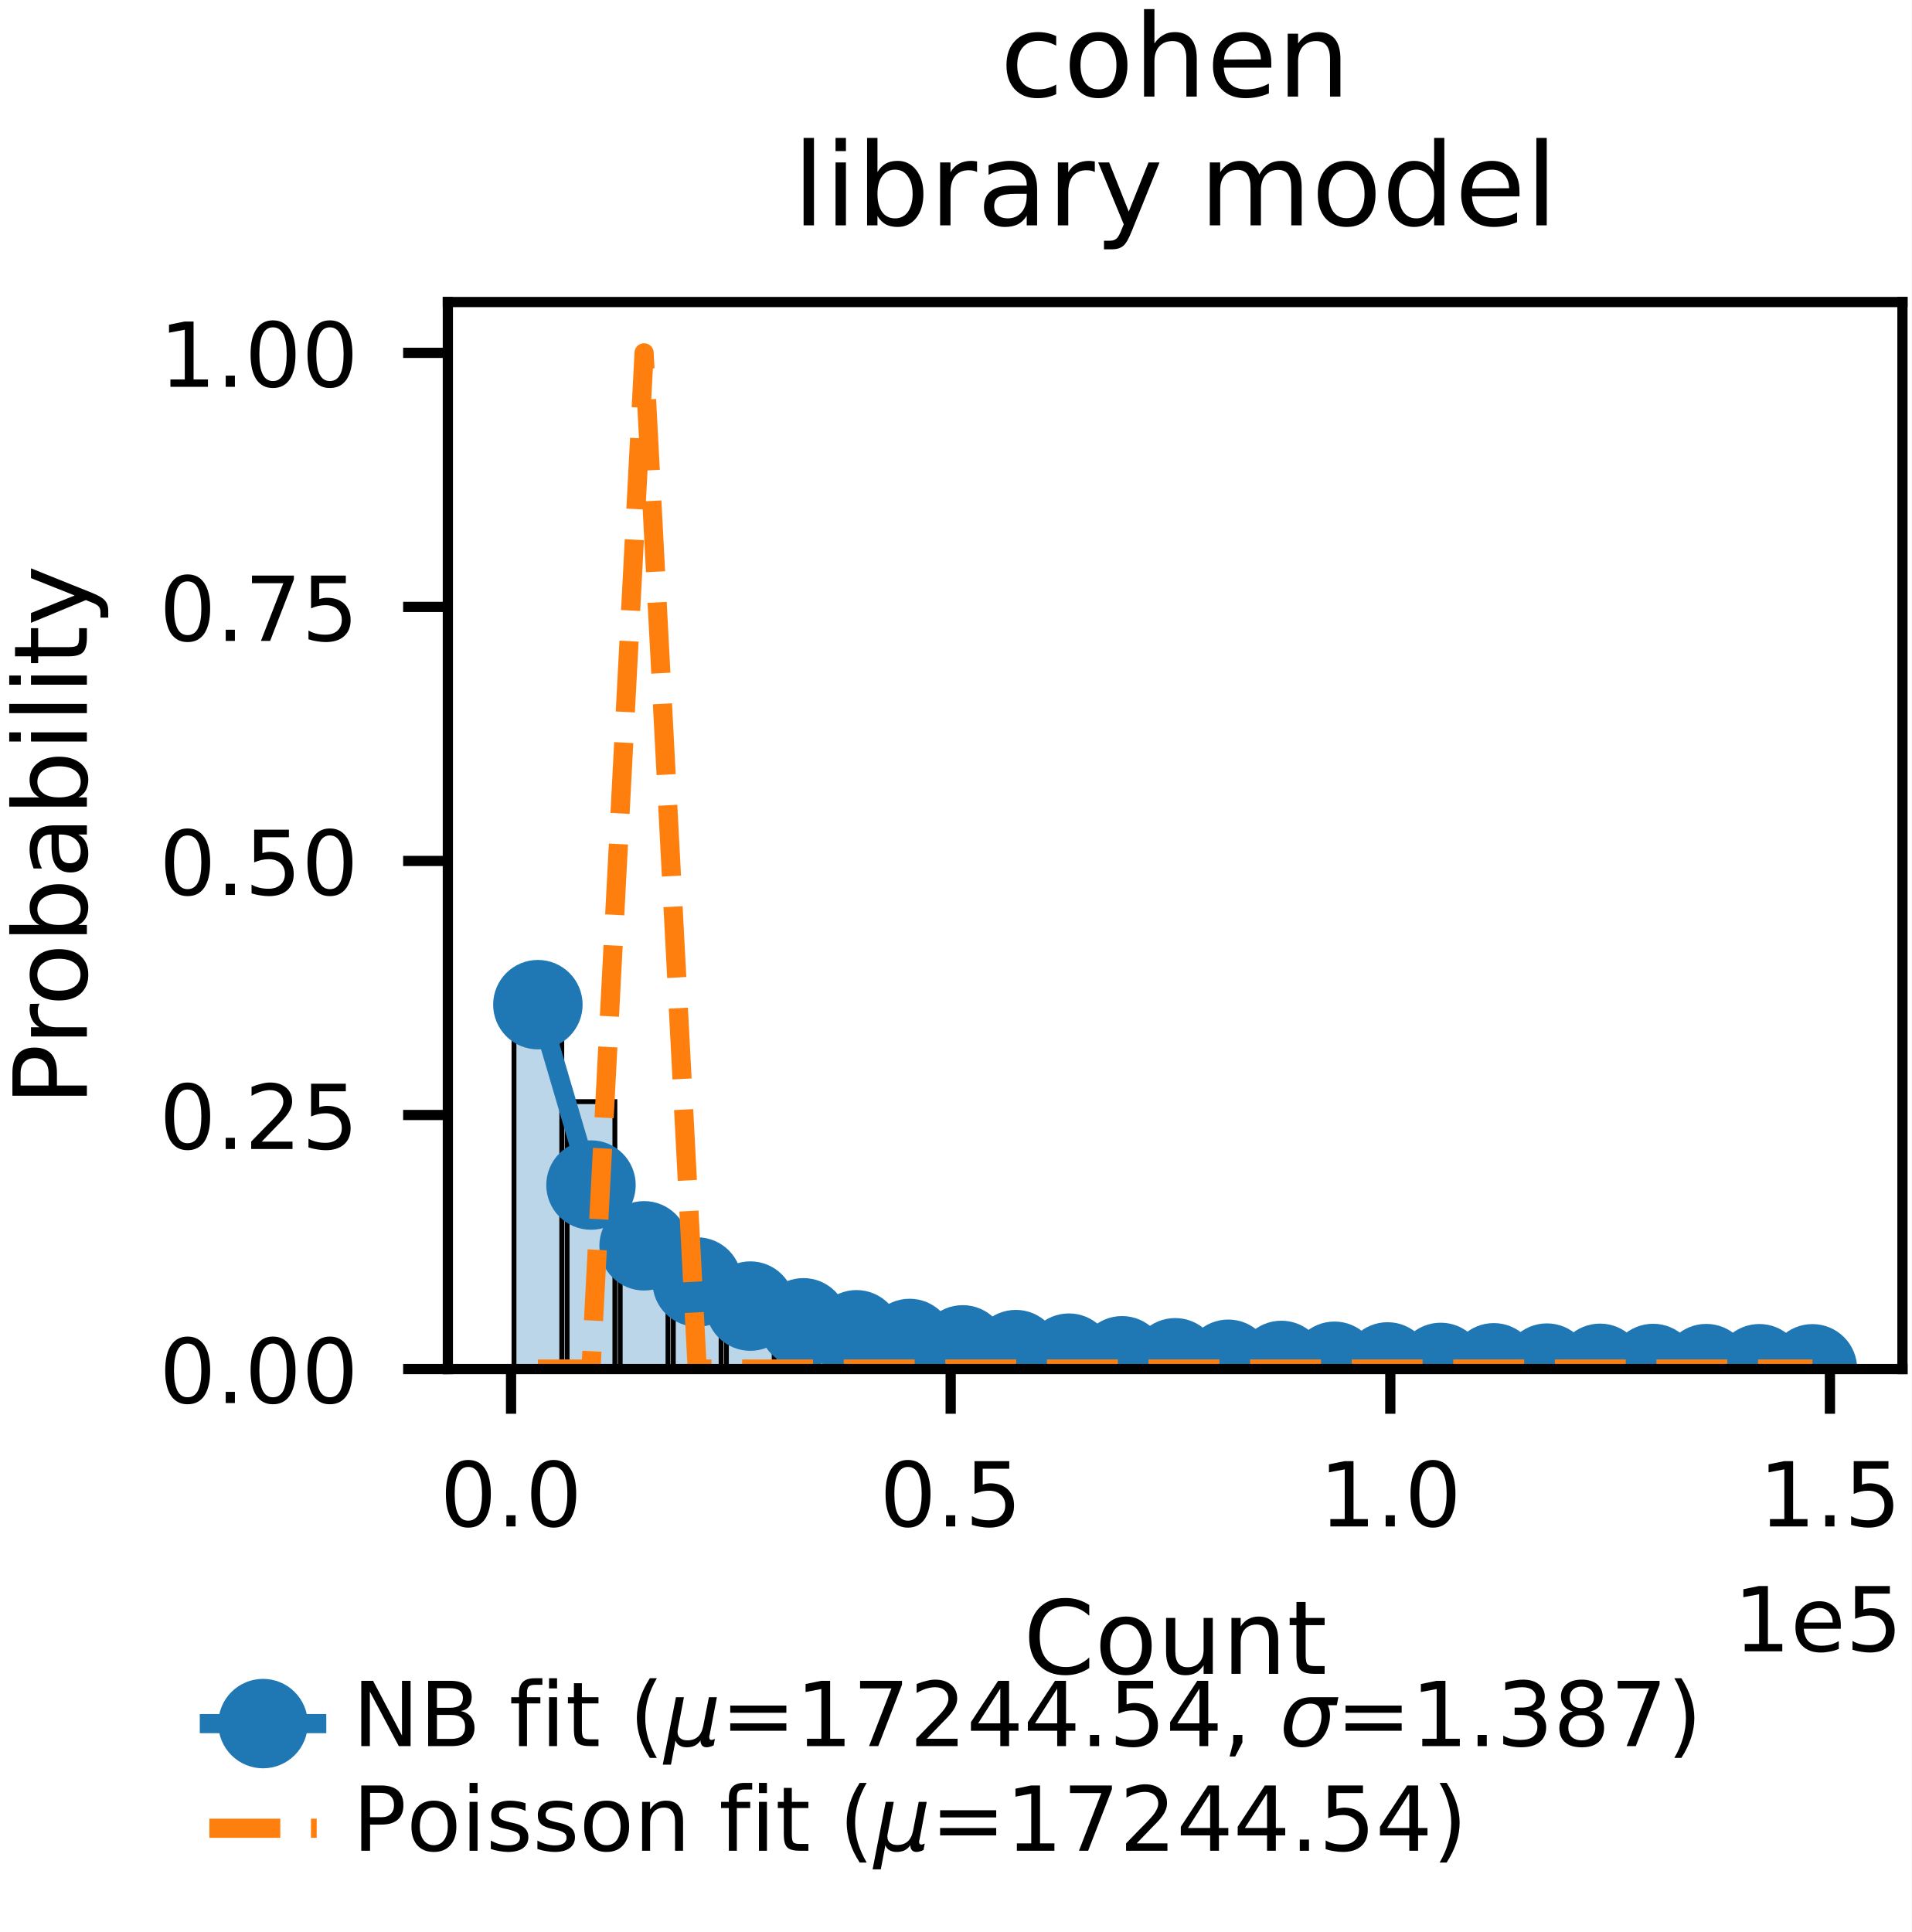
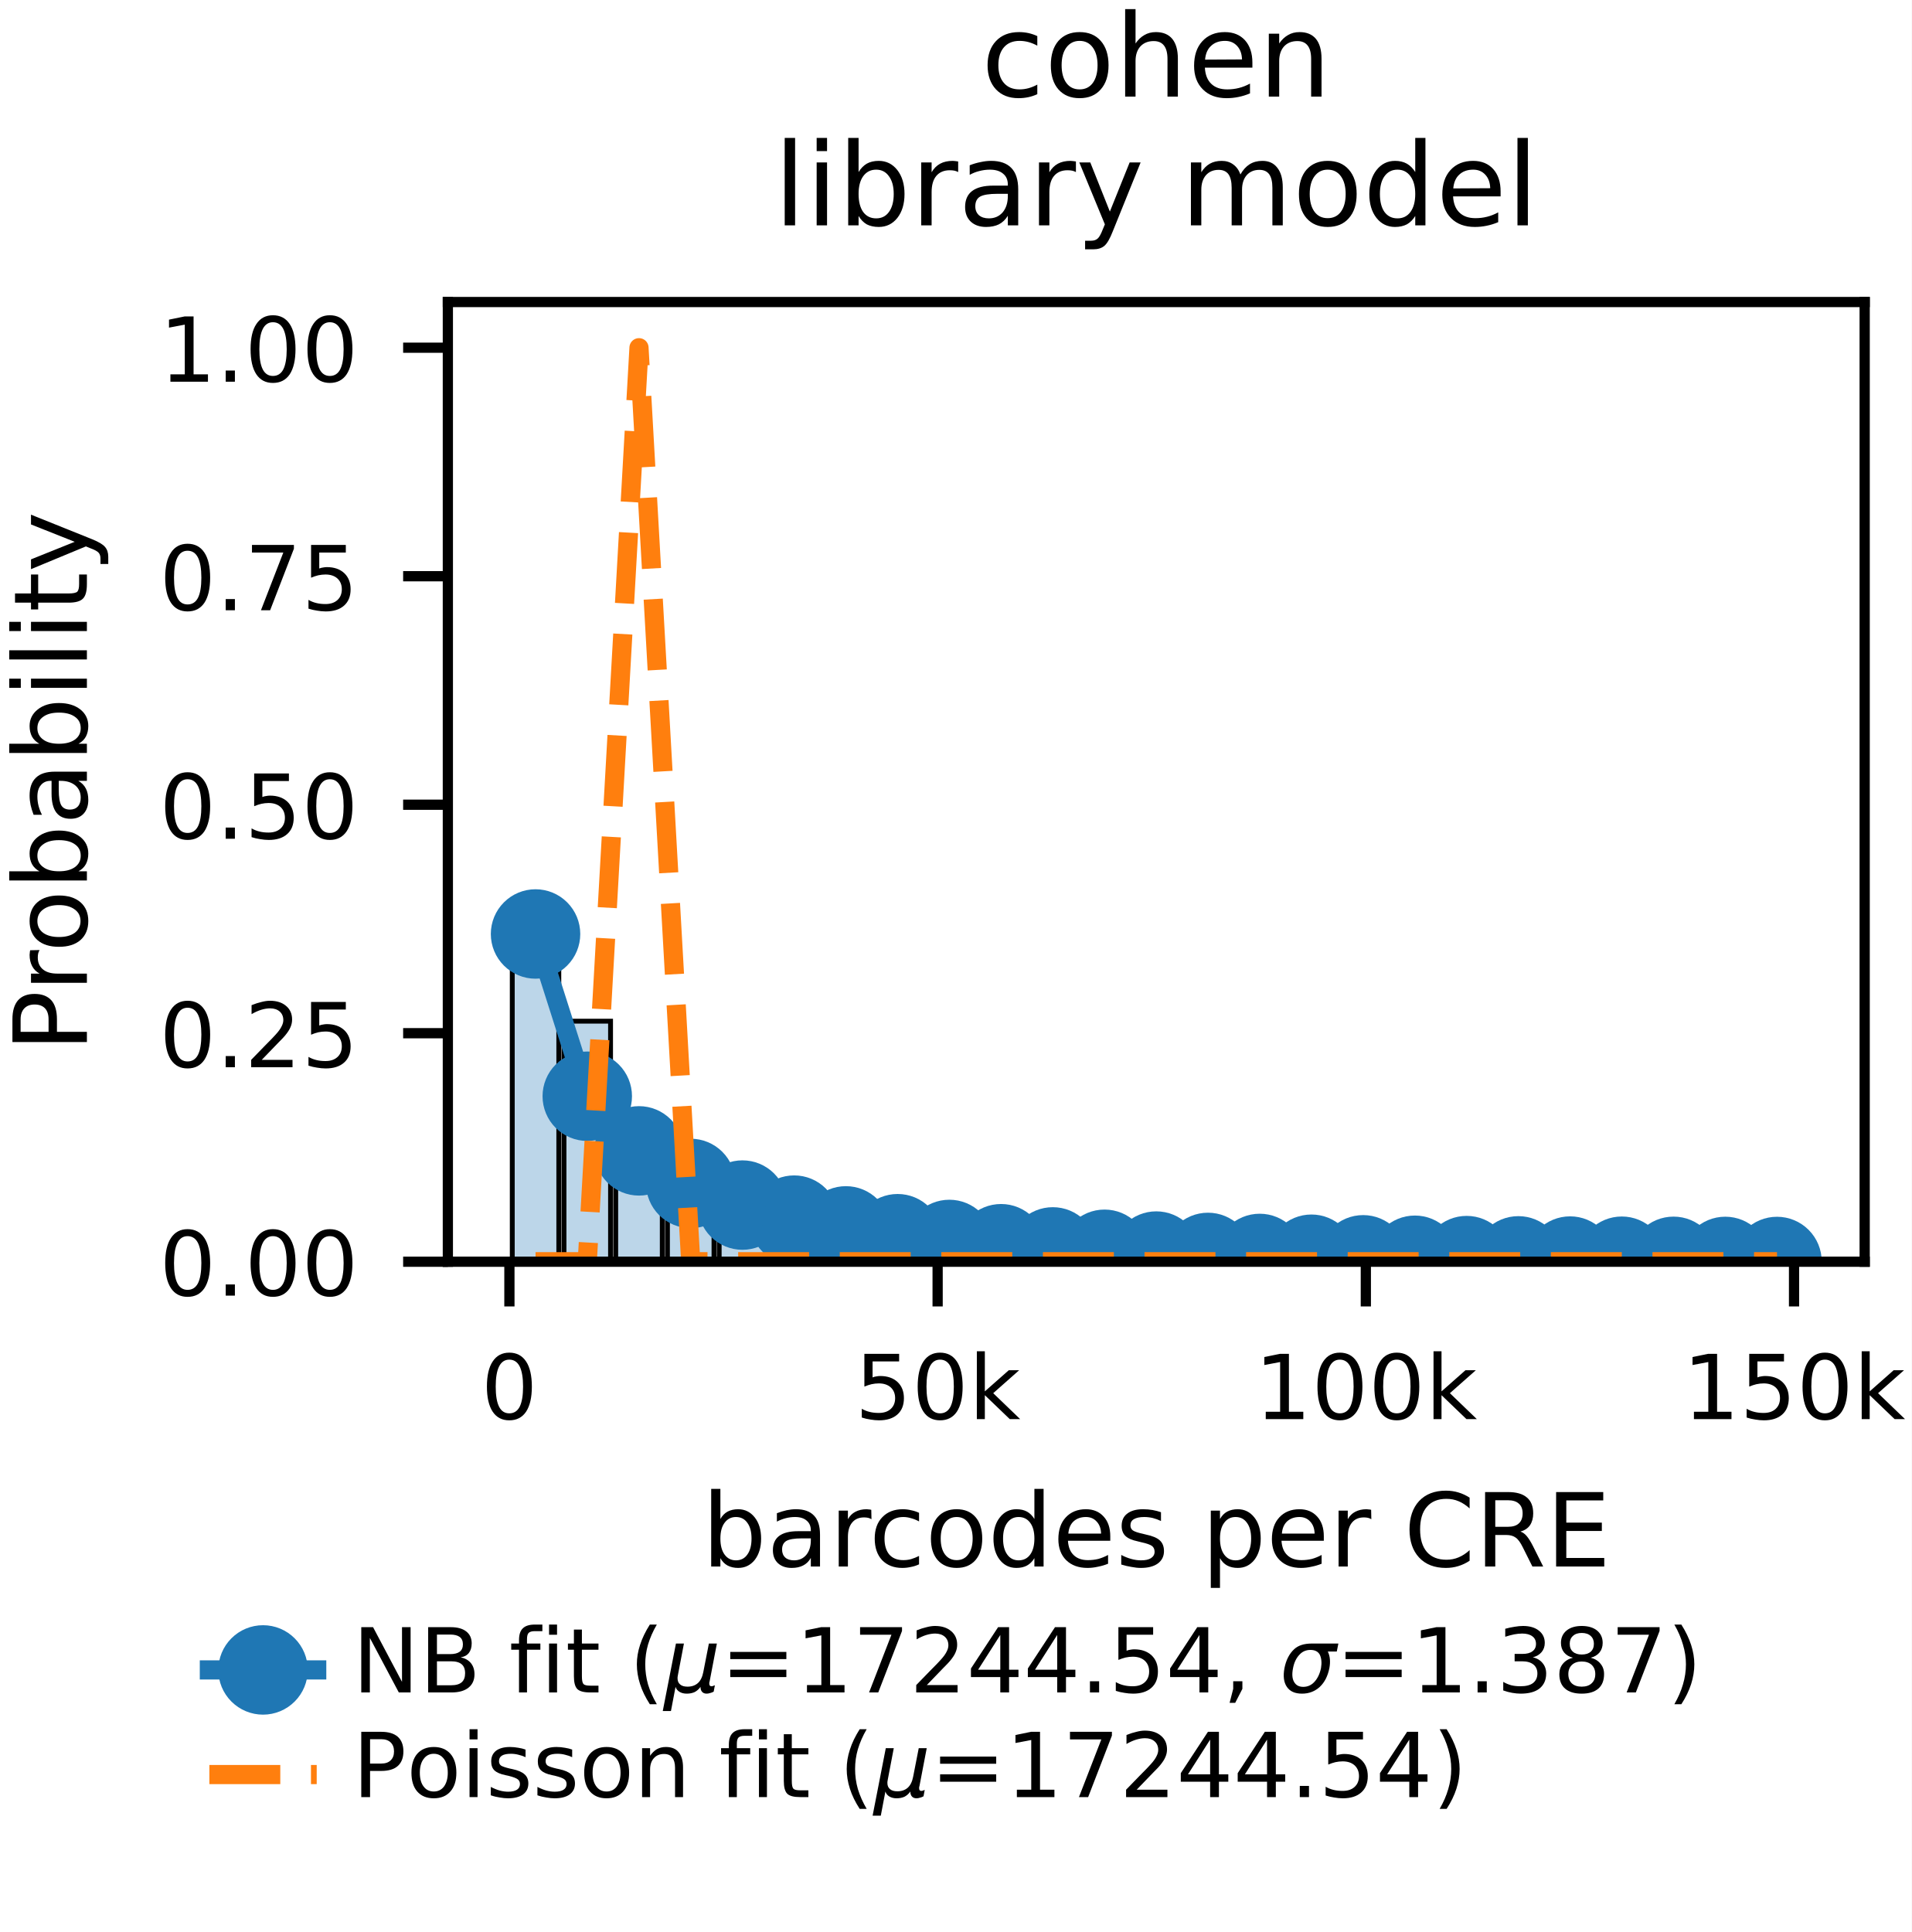
<svg xmlns="http://www.w3.org/2000/svg" xmlns:xlink="http://www.w3.org/1999/xlink" width="149.6pt" height="151.2pt" viewBox="0 0 149.6 151.2" version="1.1">
  <defs>
    <style type="text/css">*{stroke-linejoin: round; stroke-linecap: butt}</style>
  </defs>
  <g id="figure_1">
    <g id="patch_1">
      <path d="M 0 151.2  L 149.6 151.2  L 149.6 0  L 0 0  z " style="fill: #ffffff" />
    </g>
    <g id="axes_1">
      <g id="patch_2">
-         <path d="M 35.048 107.143  L 148.88 107.143  L 148.88 23.637  L 35.048 23.637  z " style="fill: #ffffff" />
+         <path d="M 35.048 98.743  L 145.924 98.743  L 145.924 23.637  L 35.048 23.637  z " style="fill: #ffffff" />
      </g>
      <g id="patch_3">
-         <path d="M 40.223 107.143  L 43.963 107.143  L 43.963 77.145  L 40.223 77.145  z " clip-path="url(#pa902ce5da1)" style="fill: #1f77b4; fill-opacity: 0.3; stroke: #000000; stroke-width: 0.381; stroke-linejoin: miter" />
+         <path d="M 40.088 98.743  L 43.731 98.743  L 43.731 71.762  L 40.088 71.762  z " clip-path="url(#p388566a0f0)" style="fill: #1f77b4; fill-opacity: 0.3; stroke: #000000; stroke-width: 0.381; stroke-linejoin: miter" />
      </g>
      <g id="patch_4">
-         <path d="M 44.379 107.143  L 48.119 107.143  L 48.119 86.214  L 44.379 86.214  z " clip-path="url(#pa902ce5da1)" style="fill: #1f77b4; fill-opacity: 0.3; stroke: #000000; stroke-width: 0.381; stroke-linejoin: miter" />
+         <path d="M 44.136 98.743  L 47.78 98.743  L 47.78 79.919  L 44.136 79.919  z " clip-path="url(#p388566a0f0)" style="fill: #1f77b4; fill-opacity: 0.3; stroke: #000000; stroke-width: 0.381; stroke-linejoin: miter" />
      </g>
      <g id="patch_5">
-         <path d="M 48.535 107.143  L 52.275 107.143  L 52.275 100.167  L 48.535 100.167  z " clip-path="url(#pa902ce5da1)" style="fill: #1f77b4; fill-opacity: 0.3; stroke: #000000; stroke-width: 0.381; stroke-linejoin: miter" />
+         <path d="M 48.184 98.743  L 51.828 98.743  L 51.828 92.468  L 48.184 92.468  z " clip-path="url(#p388566a0f0)" style="fill: #1f77b4; fill-opacity: 0.3; stroke: #000000; stroke-width: 0.381; stroke-linejoin: miter" />
      </g>
      <g id="patch_6">
-         <path d="M 52.69 107.143  L 56.431 107.143  L 56.431 101.562  L 52.69 101.562  z " clip-path="url(#pa902ce5da1)" style="fill: #1f77b4; fill-opacity: 0.3; stroke: #000000; stroke-width: 0.381; stroke-linejoin: miter" />
+         <path d="M 52.232 98.743  L 55.876 98.743  L 55.876 93.723  L 52.232 93.723  z " clip-path="url(#p388566a0f0)" style="fill: #1f77b4; fill-opacity: 0.3; stroke: #000000; stroke-width: 0.381; stroke-linejoin: miter" />
      </g>
      <g id="patch_7">
-         <path d="M 56.846 107.143  L 60.587 107.143  L 60.587 102.957  L 56.846 102.957  z " clip-path="url(#pa902ce5da1)" style="fill: #1f77b4; fill-opacity: 0.3; stroke: #000000; stroke-width: 0.381; stroke-linejoin: miter" />
+         <path d="M 56.28 98.743  L 59.924 98.743  L 59.924 94.978  L 56.28 94.978  z " clip-path="url(#p388566a0f0)" style="fill: #1f77b4; fill-opacity: 0.3; stroke: #000000; stroke-width: 0.381; stroke-linejoin: miter" />
      </g>
      <g id="patch_8">
-         <path d="M 61.002 107.143  L 64.743 107.143  L 64.743 102.957  L 61.002 102.957  z " clip-path="url(#pa902ce5da1)" style="fill: #1f77b4; fill-opacity: 0.3; stroke: #000000; stroke-width: 0.381; stroke-linejoin: miter" />
+         <path d="M 60.328 98.743  L 63.972 98.743  L 63.972 94.978  L 60.328 94.978  z " clip-path="url(#p388566a0f0)" style="fill: #1f77b4; fill-opacity: 0.3; stroke: #000000; stroke-width: 0.381; stroke-linejoin: miter" />
      </g>
      <g id="patch_9">
-         <path d="M 65.158 107.143  L 68.899 107.143  L 68.899 106.445  L 65.158 106.445  z " clip-path="url(#pa902ce5da1)" style="fill: #1f77b4; fill-opacity: 0.3; stroke: #000000; stroke-width: 0.381; stroke-linejoin: miter" />
+         <path d="M 64.376 98.743  L 68.02 98.743  L 68.02 98.115  L 64.376 98.115  z " clip-path="url(#p388566a0f0)" style="fill: #1f77b4; fill-opacity: 0.3; stroke: #000000; stroke-width: 0.381; stroke-linejoin: miter" />
      </g>
      <g id="patch_10">
-         <path d="M 69.314 107.143  L 73.055 107.143  L 73.055 107.143  L 69.314 107.143  z " clip-path="url(#pa902ce5da1)" style="fill: #1f77b4; fill-opacity: 0.3; stroke: #000000; stroke-width: 0.381; stroke-linejoin: miter" />
+         <path d="M 68.425 98.743  L 72.068 98.743  L 72.068 98.743  L 68.425 98.743  z " clip-path="url(#p388566a0f0)" style="fill: #1f77b4; fill-opacity: 0.3; stroke: #000000; stroke-width: 0.381; stroke-linejoin: miter" />
      </g>
      <g id="patch_11">
-         <path d="M 73.47 107.143  L 77.211 107.143  L 77.211 106.445  L 73.47 106.445  z " clip-path="url(#pa902ce5da1)" style="fill: #1f77b4; fill-opacity: 0.3; stroke: #000000; stroke-width: 0.381; stroke-linejoin: miter" />
+         <path d="M 72.473 98.743  L 76.116 98.743  L 76.116 98.115  L 72.473 98.115  z " clip-path="url(#p388566a0f0)" style="fill: #1f77b4; fill-opacity: 0.3; stroke: #000000; stroke-width: 0.381; stroke-linejoin: miter" />
      </g>
      <g id="patch_12">
-         <path d="M 77.626 107.143  L 81.367 107.143  L 81.367 105.748  L 77.626 105.748  z " clip-path="url(#pa902ce5da1)" style="fill: #1f77b4; fill-opacity: 0.3; stroke: #000000; stroke-width: 0.381; stroke-linejoin: miter" />
+         <path d="M 76.521 98.743  L 80.164 98.743  L 80.164 97.488  L 76.521 97.488  z " clip-path="url(#p388566a0f0)" style="fill: #1f77b4; fill-opacity: 0.3; stroke: #000000; stroke-width: 0.381; stroke-linejoin: miter" />
      </g>
      <g id="patch_13">
-         <path d="M 81.782 107.143  L 85.522 107.143  L 85.522 107.143  L 81.782 107.143  z " clip-path="url(#pa902ce5da1)" style="fill: #1f77b4; fill-opacity: 0.3; stroke: #000000; stroke-width: 0.381; stroke-linejoin: miter" />
+         <path d="M 80.569 98.743  L 84.212 98.743  L 84.212 98.743  L 80.569 98.743  z " clip-path="url(#p388566a0f0)" style="fill: #1f77b4; fill-opacity: 0.3; stroke: #000000; stroke-width: 0.381; stroke-linejoin: miter" />
      </g>
      <g id="patch_14">
-         <path d="M 85.938 107.143  L 89.678 107.143  L 89.678 106.445  L 85.938 106.445  z " clip-path="url(#pa902ce5da1)" style="fill: #1f77b4; fill-opacity: 0.3; stroke: #000000; stroke-width: 0.381; stroke-linejoin: miter" />
+         <path d="M 84.617 98.743  L 88.26 98.743  L 88.26 98.115  L 84.617 98.115  z " clip-path="url(#p388566a0f0)" style="fill: #1f77b4; fill-opacity: 0.3; stroke: #000000; stroke-width: 0.381; stroke-linejoin: miter" />
      </g>
      <g id="patch_15">
-         <path d="M 90.094 107.143  L 93.834 107.143  L 93.834 106.445  L 90.094 106.445  z " clip-path="url(#pa902ce5da1)" style="fill: #1f77b4; fill-opacity: 0.3; stroke: #000000; stroke-width: 0.381; stroke-linejoin: miter" />
+         <path d="M 88.665 98.743  L 92.308 98.743  L 92.308 98.115  L 88.665 98.115  z " clip-path="url(#p388566a0f0)" style="fill: #1f77b4; fill-opacity: 0.3; stroke: #000000; stroke-width: 0.381; stroke-linejoin: miter" />
      </g>
      <g id="patch_16">
-         <path d="M 94.25 107.143  L 97.99 107.143  L 97.99 106.445  L 94.25 106.445  z " clip-path="url(#pa902ce5da1)" style="fill: #1f77b4; fill-opacity: 0.3; stroke: #000000; stroke-width: 0.381; stroke-linejoin: miter" />
+         <path d="M 92.713 98.743  L 96.356 98.743  L 96.356 98.115  L 92.713 98.115  z " clip-path="url(#p388566a0f0)" style="fill: #1f77b4; fill-opacity: 0.3; stroke: #000000; stroke-width: 0.381; stroke-linejoin: miter" />
      </g>
      <g id="patch_17">
-         <path d="M 98.406 107.143  L 102.146 107.143  L 102.146 107.143  L 98.406 107.143  z " clip-path="url(#pa902ce5da1)" style="fill: #1f77b4; fill-opacity: 0.3; stroke: #000000; stroke-width: 0.381; stroke-linejoin: miter" />
+         <path d="M 96.761 98.743  L 100.404 98.743  L 100.404 98.743  L 96.761 98.743  z " clip-path="url(#p388566a0f0)" style="fill: #1f77b4; fill-opacity: 0.3; stroke: #000000; stroke-width: 0.381; stroke-linejoin: miter" />
      </g>
      <g id="patch_18">
-         <path d="M 102.562 107.143  L 106.302 107.143  L 106.302 106.445  L 102.562 106.445  z " clip-path="url(#pa902ce5da1)" style="fill: #1f77b4; fill-opacity: 0.3; stroke: #000000; stroke-width: 0.381; stroke-linejoin: miter" />
+         <path d="M 100.809 98.743  L 104.452 98.743  L 104.452 98.115  L 100.809 98.115  z " clip-path="url(#p388566a0f0)" style="fill: #1f77b4; fill-opacity: 0.3; stroke: #000000; stroke-width: 0.381; stroke-linejoin: miter" />
      </g>
      <g id="patch_19">
-         <path d="M 106.718 107.143  L 110.458 107.143  L 110.458 107.143  L 106.718 107.143  z " clip-path="url(#pa902ce5da1)" style="fill: #1f77b4; fill-opacity: 0.3; stroke: #000000; stroke-width: 0.381; stroke-linejoin: miter" />
+         <path d="M 104.857 98.743  L 108.5 98.743  L 108.5 98.743  L 104.857 98.743  z " clip-path="url(#p388566a0f0)" style="fill: #1f77b4; fill-opacity: 0.3; stroke: #000000; stroke-width: 0.381; stroke-linejoin: miter" />
      </g>
      <g id="patch_20">
-         <path d="M 110.874 107.143  L 114.614 107.143  L 114.614 106.445  L 110.874 106.445  z " clip-path="url(#pa902ce5da1)" style="fill: #1f77b4; fill-opacity: 0.3; stroke: #000000; stroke-width: 0.381; stroke-linejoin: miter" />
+         <path d="M 108.905 98.743  L 112.548 98.743  L 112.548 98.115  L 108.905 98.115  z " clip-path="url(#p388566a0f0)" style="fill: #1f77b4; fill-opacity: 0.3; stroke: #000000; stroke-width: 0.381; stroke-linejoin: miter" />
      </g>
      <g id="patch_21">
-         <path d="M 115.03 107.143  L 118.77 107.143  L 118.77 107.143  L 115.03 107.143  z " clip-path="url(#pa902ce5da1)" style="fill: #1f77b4; fill-opacity: 0.3; stroke: #000000; stroke-width: 0.381; stroke-linejoin: miter" />
+         <path d="M 112.953 98.743  L 116.596 98.743  L 116.596 98.743  L 112.953 98.743  z " clip-path="url(#p388566a0f0)" style="fill: #1f77b4; fill-opacity: 0.3; stroke: #000000; stroke-width: 0.381; stroke-linejoin: miter" />
      </g>
      <g id="patch_22">
-         <path d="M 119.186 107.143  L 122.926 107.143  L 122.926 107.143  L 119.186 107.143  z " clip-path="url(#pa902ce5da1)" style="fill: #1f77b4; fill-opacity: 0.3; stroke: #000000; stroke-width: 0.381; stroke-linejoin: miter" />
+         <path d="M 117.001 98.743  L 120.644 98.743  L 120.644 98.743  L 117.001 98.743  z " clip-path="url(#p388566a0f0)" style="fill: #1f77b4; fill-opacity: 0.3; stroke: #000000; stroke-width: 0.381; stroke-linejoin: miter" />
      </g>
      <g id="patch_23">
-         <path d="M 123.342 107.143  L 127.082 107.143  L 127.082 107.143  L 123.342 107.143  z " clip-path="url(#pa902ce5da1)" style="fill: #1f77b4; fill-opacity: 0.3; stroke: #000000; stroke-width: 0.381; stroke-linejoin: miter" />
+         <path d="M 121.049 98.743  L 124.692 98.743  L 124.692 98.743  L 121.049 98.743  z " clip-path="url(#p388566a0f0)" style="fill: #1f77b4; fill-opacity: 0.3; stroke: #000000; stroke-width: 0.381; stroke-linejoin: miter" />
      </g>
      <g id="patch_24">
-         <path d="M 127.498 107.143  L 131.238 107.143  L 131.238 106.445  L 127.498 106.445  z " clip-path="url(#pa902ce5da1)" style="fill: #1f77b4; fill-opacity: 0.3; stroke: #000000; stroke-width: 0.381; stroke-linejoin: miter" />
+         <path d="M 125.097 98.743  L 128.74 98.743  L 128.74 98.115  L 125.097 98.115  z " clip-path="url(#p388566a0f0)" style="fill: #1f77b4; fill-opacity: 0.3; stroke: #000000; stroke-width: 0.381; stroke-linejoin: miter" />
      </g>
      <g id="patch_25">
-         <path d="M 131.654 107.143  L 135.394 107.143  L 135.394 107.143  L 131.654 107.143  z " clip-path="url(#pa902ce5da1)" style="fill: #1f77b4; fill-opacity: 0.3; stroke: #000000; stroke-width: 0.381; stroke-linejoin: miter" />
+         <path d="M 129.145 98.743  L 132.788 98.743  L 132.788 98.743  L 129.145 98.743  z " clip-path="url(#p388566a0f0)" style="fill: #1f77b4; fill-opacity: 0.3; stroke: #000000; stroke-width: 0.381; stroke-linejoin: miter" />
      </g>
      <g id="patch_26">
-         <path d="M 135.81 107.143  L 139.55 107.143  L 139.55 107.143  L 135.81 107.143  z " clip-path="url(#pa902ce5da1)" style="fill: #1f77b4; fill-opacity: 0.3; stroke: #000000; stroke-width: 0.381; stroke-linejoin: miter" />
+         <path d="M 133.193 98.743  L 136.836 98.743  L 136.836 98.743  L 133.193 98.743  z " clip-path="url(#p388566a0f0)" style="fill: #1f77b4; fill-opacity: 0.3; stroke: #000000; stroke-width: 0.381; stroke-linejoin: miter" />
      </g>
      <g id="patch_27">
-         <path d="M 139.965 107.143  L 143.706 107.143  L 143.706 106.445  L 139.965 106.445  z " clip-path="url(#pa902ce5da1)" style="fill: #1f77b4; fill-opacity: 0.3; stroke: #000000; stroke-width: 0.381; stroke-linejoin: miter" />
+         <path d="M 137.241 98.743  L 140.884 98.743  L 140.884 98.115  L 137.241 98.115  z " clip-path="url(#p388566a0f0)" style="fill: #1f77b4; fill-opacity: 0.3; stroke: #000000; stroke-width: 0.381; stroke-linejoin: miter" />
      </g>
      <g id="matplotlib.axis_1">
        <g id="xtick_1">
          <g id="line2d_1">
            <defs>
-               <path id="m3fc0f877c0" d="M 0 0  L 0 3.5  " style="stroke: #000000; stroke-width: 0.8" />
+               <path id="mf56690ea85" d="M 0 0  L 0 3.5  " style="stroke: #000000; stroke-width: 0.8" />
            </defs>
            <g>
-               <use xlink:href="#m3fc0f877c0" x="39.994" y="107.143" style="stroke: #000000; stroke-width: 0.8" />
+               <use xlink:href="#mf56690ea85" x="39.865" y="98.743" style="stroke: #000000; stroke-width: 0.8" />
            </g>
          </g>
          <g id="text_1">
-             <text style="font-size: 7px; font-family: 'DejaVu Sans', 'Bitstream Vera Sans', 'Computer Modern Sans Serif', 'Lucida Grande', 'Verdana', 'Geneva', 'Lucid', 'Arial', 'Helvetica', 'Avant Garde', sans-serif; text-anchor: middle" x="39.994" y="119.462" transform="rotate(-0 39.99382 119.4617)">0.0</text>
+             <text style="font-size: 7px; font-family: 'DejaVu Sans', 'Bitstream Vera Sans', 'Computer Modern Sans Serif', 'Lucida Grande', 'Verdana', 'Geneva', 'Lucid', 'Arial', 'Helvetica', 'Avant Garde', sans-serif; text-anchor: middle" x="39.865" y="111.062" transform="rotate(-0 39.8654 111.0617)">0</text>
          </g>
        </g>
        <g id="xtick_2">
          <g id="line2d_2">
            <g>
-               <use xlink:href="#m3fc0f877c0" x="74.397" y="107.143" style="stroke: #000000; stroke-width: 0.8" />
+               <use xlink:href="#mf56690ea85" x="73.376" y="98.743" style="stroke: #000000; stroke-width: 0.8" />
            </g>
          </g>
          <g id="text_2">
-             <text style="font-size: 7px; font-family: 'DejaVu Sans', 'Bitstream Vera Sans', 'Computer Modern Sans Serif', 'Lucida Grande', 'Verdana', 'Geneva', 'Lucid', 'Arial', 'Helvetica', 'Avant Garde', sans-serif; text-anchor: middle" x="74.397" y="119.462" transform="rotate(-0 74.3974 119.4617)">0.5</text>
+             <text style="font-size: 7px; font-family: 'DejaVu Sans', 'Bitstream Vera Sans', 'Computer Modern Sans Serif', 'Lucida Grande', 'Verdana', 'Geneva', 'Lucid', 'Arial', 'Helvetica', 'Avant Garde', sans-serif; text-anchor: middle" x="73.376" y="111.062" transform="rotate(-0 73.37565 111.0617)">50k</text>
          </g>
        </g>
        <g id="xtick_3">
          <g id="line2d_3">
            <g>
-               <use xlink:href="#m3fc0f877c0" x="108.801" y="107.143" style="stroke: #000000; stroke-width: 0.8" />
+               <use xlink:href="#mf56690ea85" x="106.886" y="98.743" style="stroke: #000000; stroke-width: 0.8" />
            </g>
          </g>
          <g id="text_3">
-             <text style="font-size: 7px; font-family: 'DejaVu Sans', 'Bitstream Vera Sans', 'Computer Modern Sans Serif', 'Lucida Grande', 'Verdana', 'Geneva', 'Lucid', 'Arial', 'Helvetica', 'Avant Garde', sans-serif; text-anchor: middle" x="108.801" y="119.462" transform="rotate(-0 108.801 119.4617)">1.0</text>
+             <text style="font-size: 7px; font-family: 'DejaVu Sans', 'Bitstream Vera Sans', 'Computer Modern Sans Serif', 'Lucida Grande', 'Verdana', 'Geneva', 'Lucid', 'Arial', 'Helvetica', 'Avant Garde', sans-serif; text-anchor: middle" x="106.886" y="111.062" transform="rotate(-0 106.8859 111.0617)">100k</text>
          </g>
        </g>
        <g id="xtick_4">
          <g id="line2d_4">
            <g>
-               <use xlink:href="#m3fc0f877c0" x="143.205" y="107.143" style="stroke: #000000; stroke-width: 0.8" />
+               <use xlink:href="#mf56690ea85" x="140.396" y="98.743" style="stroke: #000000; stroke-width: 0.8" />
            </g>
          </g>
          <g id="text_4">
-             <text style="font-size: 7px; font-family: 'DejaVu Sans', 'Bitstream Vera Sans', 'Computer Modern Sans Serif', 'Lucida Grande', 'Verdana', 'Geneva', 'Lucid', 'Arial', 'Helvetica', 'Avant Garde', sans-serif; text-anchor: middle" x="143.205" y="119.462" transform="rotate(-0 143.2046 119.4617)">1.5</text>
+             <text style="font-size: 7px; font-family: 'DejaVu Sans', 'Bitstream Vera Sans', 'Computer Modern Sans Serif', 'Lucida Grande', 'Verdana', 'Geneva', 'Lucid', 'Arial', 'Helvetica', 'Avant Garde', sans-serif; text-anchor: middle" x="140.396" y="111.062" transform="rotate(-0 140.3962 111.0617)">150k</text>
          </g>
        </g>
        <g id="text_5">
-           <text style="font-size: 8px; font-family: 'DejaVu Sans', 'Bitstream Vera Sans', 'Computer Modern Sans Serif', 'Lucida Grande', 'Verdana', 'Geneva', 'Lucid', 'Arial', 'Helvetica', 'Avant Garde', sans-serif; text-anchor: middle" x="91.964" y="130.996" transform="rotate(-0 91.96422 130.9963)">Count</text>
-         </g>
-         <g id="text_6">
-           <text style="font-size: 7px; font-family: 'DejaVu Sans', 'Bitstream Vera Sans', 'Computer Modern Sans Serif', 'Lucida Grande', 'Verdana', 'Geneva', 'Lucid', 'Arial', 'Helvetica', 'Avant Garde', sans-serif; text-anchor: end" x="148.88" y="129.236" transform="rotate(-0 148.88 129.2364)">1e5</text>
+           <text style="font-size: 8px; font-family: 'DejaVu Sans', 'Bitstream Vera Sans', 'Computer Modern Sans Serif', 'Lucida Grande', 'Verdana', 'Geneva', 'Lucid', 'Arial', 'Helvetica', 'Avant Garde', sans-serif; text-anchor: middle" x="90.486" y="122.596" transform="rotate(-0 90.48632 122.5962)">barcodes per CRE</text>
        </g>
      </g>
      <g id="matplotlib.axis_2">
        <g id="ytick_1">
          <g id="line2d_5">
            <defs>
-               <path id="m78985fcda6" d="M 0 0  L -3.5 0  " style="stroke: #000000; stroke-width: 0.8" />
+               <path id="m304fc2b8a0" d="M 0 0  L -3.5 0  " style="stroke: #000000; stroke-width: 0.8" />
            </defs>
            <g>
-               <use xlink:href="#m78985fcda6" x="35.048" y="107.143" style="stroke: #000000; stroke-width: 0.8" />
-             </g>
-           </g>
-           <g id="text_7">
-             <text style="font-size: 7px; font-family: 'DejaVu Sans', 'Bitstream Vera Sans', 'Computer Modern Sans Serif', 'Lucida Grande', 'Verdana', 'Geneva', 'Lucid', 'Arial', 'Helvetica', 'Avant Garde', sans-serif; text-anchor: end" x="28.048" y="109.802" transform="rotate(-0 28.04844 109.8023)">0.00</text>
+               <use xlink:href="#m304fc2b8a0" x="35.048" y="98.743" style="stroke: #000000; stroke-width: 0.8" />
+             </g>
+           </g>
+           <g id="text_6">
+             <text style="font-size: 7px; font-family: 'DejaVu Sans', 'Bitstream Vera Sans', 'Computer Modern Sans Serif', 'Lucida Grande', 'Verdana', 'Geneva', 'Lucid', 'Arial', 'Helvetica', 'Avant Garde', sans-serif; text-anchor: end" x="28.048" y="101.402" transform="rotate(-0 28.04844 101.4023)">0.00</text>
          </g>
        </g>
        <g id="ytick_2">
          <g id="line2d_6">
            <g>
-               <use xlink:href="#m78985fcda6" x="35.048" y="87.26" style="stroke: #000000; stroke-width: 0.8" />
-             </g>
-           </g>
-           <g id="text_8">
-             <text style="font-size: 7px; font-family: 'DejaVu Sans', 'Bitstream Vera Sans', 'Computer Modern Sans Serif', 'Lucida Grande', 'Verdana', 'Geneva', 'Lucid', 'Arial', 'Helvetica', 'Avant Garde', sans-serif; text-anchor: end" x="28.048" y="89.92" transform="rotate(-0 28.04844 89.91984)">0.25</text>
+               <use xlink:href="#m304fc2b8a0" x="35.048" y="80.86" style="stroke: #000000; stroke-width: 0.8" />
+             </g>
+           </g>
+           <g id="text_7">
+             <text style="font-size: 7px; font-family: 'DejaVu Sans', 'Bitstream Vera Sans', 'Computer Modern Sans Serif', 'Lucida Grande', 'Verdana', 'Geneva', 'Lucid', 'Arial', 'Helvetica', 'Avant Garde', sans-serif; text-anchor: end" x="28.048" y="83.52" transform="rotate(-0 28.04844 83.51984)">0.25</text>
          </g>
        </g>
        <g id="ytick_3">
          <g id="line2d_7">
            <g>
-               <use xlink:href="#m78985fcda6" x="35.048" y="67.378" style="stroke: #000000; stroke-width: 0.8" />
-             </g>
-           </g>
-           <g id="text_9">
-             <text style="font-size: 7px; font-family: 'DejaVu Sans', 'Bitstream Vera Sans', 'Computer Modern Sans Serif', 'Lucida Grande', 'Verdana', 'Geneva', 'Lucid', 'Arial', 'Helvetica', 'Avant Garde', sans-serif; text-anchor: end" x="28.048" y="70.037" transform="rotate(-0 28.04844 70.03741)">0.50</text>
+               <use xlink:href="#m304fc2b8a0" x="35.048" y="62.978" style="stroke: #000000; stroke-width: 0.8" />
+             </g>
+           </g>
+           <g id="text_8">
+             <text style="font-size: 7px; font-family: 'DejaVu Sans', 'Bitstream Vera Sans', 'Computer Modern Sans Serif', 'Lucida Grande', 'Verdana', 'Geneva', 'Lucid', 'Arial', 'Helvetica', 'Avant Garde', sans-serif; text-anchor: end" x="28.048" y="65.637" transform="rotate(-0 28.04844 65.63741)">0.50</text>
          </g>
        </g>
        <g id="ytick_4">
          <g id="line2d_8">
            <g>
-               <use xlink:href="#m78985fcda6" x="35.048" y="47.496" style="stroke: #000000; stroke-width: 0.8" />
-             </g>
-           </g>
-           <g id="text_10">
-             <text style="font-size: 7px; font-family: 'DejaVu Sans', 'Bitstream Vera Sans', 'Computer Modern Sans Serif', 'Lucida Grande', 'Verdana', 'Geneva', 'Lucid', 'Arial', 'Helvetica', 'Avant Garde', sans-serif; text-anchor: end" x="28.048" y="50.155" transform="rotate(-0 28.04844 50.15499)">0.75</text>
+               <use xlink:href="#m304fc2b8a0" x="35.048" y="45.096" style="stroke: #000000; stroke-width: 0.8" />
+             </g>
+           </g>
+           <g id="text_9">
+             <text style="font-size: 7px; font-family: 'DejaVu Sans', 'Bitstream Vera Sans', 'Computer Modern Sans Serif', 'Lucida Grande', 'Verdana', 'Geneva', 'Lucid', 'Arial', 'Helvetica', 'Avant Garde', sans-serif; text-anchor: end" x="28.048" y="47.755" transform="rotate(-0 28.04844 47.75499)">0.75</text>
          </g>
        </g>
        <g id="ytick_5">
          <g id="line2d_9">
            <g>
-               <use xlink:href="#m78985fcda6" x="35.048" y="27.613" style="stroke: #000000; stroke-width: 0.8" />
-             </g>
-           </g>
-           <g id="text_11">
-             <text style="font-size: 7px; font-family: 'DejaVu Sans', 'Bitstream Vera Sans', 'Computer Modern Sans Serif', 'Lucida Grande', 'Verdana', 'Geneva', 'Lucid', 'Arial', 'Helvetica', 'Avant Garde', sans-serif; text-anchor: end" x="28.048" y="30.273" transform="rotate(-0 28.04844 30.27256)">1.00</text>
-           </g>
-         </g>
-         <g id="text_12">
-           <text style="font-size: 8px; font-family: 'DejaVu Sans', 'Bitstream Vera Sans', 'Computer Modern Sans Serif', 'Lucida Grande', 'Verdana', 'Geneva', 'Lucid', 'Arial', 'Helvetica', 'Avant Garde', sans-serif; text-anchor: middle" x="6.799" y="65.39" transform="rotate(-90 6.79875 65.38972)">Probability</text>
+               <use xlink:href="#m304fc2b8a0" x="35.048" y="27.213" style="stroke: #000000; stroke-width: 0.8" />
+             </g>
+           </g>
+           <g id="text_10">
+             <text style="font-size: 7px; font-family: 'DejaVu Sans', 'Bitstream Vera Sans', 'Computer Modern Sans Serif', 'Lucida Grande', 'Verdana', 'Geneva', 'Lucid', 'Arial', 'Helvetica', 'Avant Garde', sans-serif; text-anchor: end" x="28.048" y="29.873" transform="rotate(-0 28.04844 29.87256)">1.00</text>
+           </g>
+         </g>
+         <g id="text_11">
+           <text style="font-size: 8px; font-family: 'DejaVu Sans', 'Bitstream Vera Sans', 'Computer Modern Sans Serif', 'Lucida Grande', 'Verdana', 'Geneva', 'Lucid', 'Arial', 'Helvetica', 'Avant Garde', sans-serif; text-anchor: middle" x="6.799" y="61.19" transform="rotate(-90 6.79875 61.18972)">Probability</text>
        </g>
      </g>
      <g id="line2d_10">
-         <path d="M 42.093 78.625  L 46.249 92.743  L 50.405 97.498  L 54.561 100.333  L 58.717 102.215  L 62.873 103.524  L 67.028 104.461  L 71.184 105.141  L 75.34 105.641  L 79.496 106.012  L 83.652 106.289  L 87.808 106.496  L 91.964 106.652  L 96.12 106.769  L 100.276 106.859  L 104.432 106.926  L 108.588 106.977  L 112.744 107.016  L 116.9 107.046  L 121.056 107.069  L 125.212 107.086  L 129.368 107.099  L 133.524 107.109  L 137.68 107.117  L 141.836 107.123  " clip-path="url(#pa902ce5da1)" style="fill: none; stroke: #1f77b4; stroke-width: 1.5; stroke-linecap: square" />
+         <path d="M 41.91 73.094  L 45.958 85.791  L 50.006 90.068  L 54.054 92.618  L 58.102 94.31  L 62.15 95.488  L 66.198 96.33  L 70.246 96.942  L 74.294 97.392  L 78.342 97.726  L 82.39 97.975  L 86.438 98.161  L 90.486 98.301  L 94.534 98.407  L 98.582 98.487  L 102.63 98.548  L 106.678 98.594  L 110.727 98.629  L 114.775 98.656  L 118.823 98.676  L 122.871 98.692  L 126.919 98.704  L 130.967 98.713  L 135.015 98.72  L 139.063 98.725  " clip-path="url(#p388566a0f0)" style="fill: none; stroke: #1f77b4; stroke-width: 1.5; stroke-linecap: square" />
        <defs>
-           <path id="m08b21b1382" d="M 0 3  C 0.796 3 1.559 2.684 2.121 2.121  C 2.684 1.559 3 0.796 3 0  C 3 -0.796 2.684 -1.559 2.121 -2.121  C 1.559 -2.684 0.796 -3 0 -3  C -0.796 -3 -1.559 -2.684 -2.121 -2.121  C -2.684 -1.559 -3 -0.796 -3 0  C -3 0.796 -2.684 1.559 -2.121 2.121  C -1.559 2.684 -0.796 3 0 3  z " style="stroke: #1f77b4" />
+           <path id="md55a48788d" d="M 0 3  C 0.796 3 1.559 2.684 2.121 2.121  C 2.684 1.559 3 0.796 3 0  C 3 -0.796 2.684 -1.559 2.121 -2.121  C 1.559 -2.684 0.796 -3 0 -3  C -0.796 -3 -1.559 -2.684 -2.121 -2.121  C -2.684 -1.559 -3 -0.796 -3 0  C -3 0.796 -2.684 1.559 -2.121 2.121  C -1.559 2.684 -0.796 3 0 3  z " style="stroke: #1f77b4" />
        </defs>
-         <g clip-path="url(#pa902ce5da1)">
-           <use xlink:href="#m08b21b1382" x="42.093" y="78.625" style="fill: #1f77b4; stroke: #1f77b4" />
-           <use xlink:href="#m08b21b1382" x="46.249" y="92.743" style="fill: #1f77b4; stroke: #1f77b4" />
-           <use xlink:href="#m08b21b1382" x="50.405" y="97.498" style="fill: #1f77b4; stroke: #1f77b4" />
-           <use xlink:href="#m08b21b1382" x="54.561" y="100.333" style="fill: #1f77b4; stroke: #1f77b4" />
-           <use xlink:href="#m08b21b1382" x="58.717" y="102.215" style="fill: #1f77b4; stroke: #1f77b4" />
-           <use xlink:href="#m08b21b1382" x="62.873" y="103.524" style="fill: #1f77b4; stroke: #1f77b4" />
-           <use xlink:href="#m08b21b1382" x="67.028" y="104.461" style="fill: #1f77b4; stroke: #1f77b4" />
-           <use xlink:href="#m08b21b1382" x="71.184" y="105.141" style="fill: #1f77b4; stroke: #1f77b4" />
-           <use xlink:href="#m08b21b1382" x="75.34" y="105.641" style="fill: #1f77b4; stroke: #1f77b4" />
-           <use xlink:href="#m08b21b1382" x="79.496" y="106.012" style="fill: #1f77b4; stroke: #1f77b4" />
-           <use xlink:href="#m08b21b1382" x="83.652" y="106.289" style="fill: #1f77b4; stroke: #1f77b4" />
-           <use xlink:href="#m08b21b1382" x="87.808" y="106.496" style="fill: #1f77b4; stroke: #1f77b4" />
-           <use xlink:href="#m08b21b1382" x="91.964" y="106.652" style="fill: #1f77b4; stroke: #1f77b4" />
-           <use xlink:href="#m08b21b1382" x="96.12" y="106.769" style="fill: #1f77b4; stroke: #1f77b4" />
-           <use xlink:href="#m08b21b1382" x="100.276" y="106.859" style="fill: #1f77b4; stroke: #1f77b4" />
-           <use xlink:href="#m08b21b1382" x="104.432" y="106.926" style="fill: #1f77b4; stroke: #1f77b4" />
-           <use xlink:href="#m08b21b1382" x="108.588" y="106.977" style="fill: #1f77b4; stroke: #1f77b4" />
-           <use xlink:href="#m08b21b1382" x="112.744" y="107.016" style="fill: #1f77b4; stroke: #1f77b4" />
-           <use xlink:href="#m08b21b1382" x="116.9" y="107.046" style="fill: #1f77b4; stroke: #1f77b4" />
-           <use xlink:href="#m08b21b1382" x="121.056" y="107.069" style="fill: #1f77b4; stroke: #1f77b4" />
-           <use xlink:href="#m08b21b1382" x="125.212" y="107.086" style="fill: #1f77b4; stroke: #1f77b4" />
-           <use xlink:href="#m08b21b1382" x="129.368" y="107.099" style="fill: #1f77b4; stroke: #1f77b4" />
-           <use xlink:href="#m08b21b1382" x="133.524" y="107.109" style="fill: #1f77b4; stroke: #1f77b4" />
-           <use xlink:href="#m08b21b1382" x="137.68" y="107.117" style="fill: #1f77b4; stroke: #1f77b4" />
-           <use xlink:href="#m08b21b1382" x="141.836" y="107.123" style="fill: #1f77b4; stroke: #1f77b4" />
+         <g clip-path="url(#p388566a0f0)">
+           <use xlink:href="#md55a48788d" x="41.91" y="73.094" style="fill: #1f77b4; stroke: #1f77b4" />
+           <use xlink:href="#md55a48788d" x="45.958" y="85.791" style="fill: #1f77b4; stroke: #1f77b4" />
+           <use xlink:href="#md55a48788d" x="50.006" y="90.068" style="fill: #1f77b4; stroke: #1f77b4" />
+           <use xlink:href="#md55a48788d" x="54.054" y="92.618" style="fill: #1f77b4; stroke: #1f77b4" />
+           <use xlink:href="#md55a48788d" x="58.102" y="94.31" style="fill: #1f77b4; stroke: #1f77b4" />
+           <use xlink:href="#md55a48788d" x="62.15" y="95.488" style="fill: #1f77b4; stroke: #1f77b4" />
+           <use xlink:href="#md55a48788d" x="66.198" y="96.33" style="fill: #1f77b4; stroke: #1f77b4" />
+           <use xlink:href="#md55a48788d" x="70.246" y="96.942" style="fill: #1f77b4; stroke: #1f77b4" />
+           <use xlink:href="#md55a48788d" x="74.294" y="97.392" style="fill: #1f77b4; stroke: #1f77b4" />
+           <use xlink:href="#md55a48788d" x="78.342" y="97.726" style="fill: #1f77b4; stroke: #1f77b4" />
+           <use xlink:href="#md55a48788d" x="82.39" y="97.975" style="fill: #1f77b4; stroke: #1f77b4" />
+           <use xlink:href="#md55a48788d" x="86.438" y="98.161" style="fill: #1f77b4; stroke: #1f77b4" />
+           <use xlink:href="#md55a48788d" x="90.486" y="98.301" style="fill: #1f77b4; stroke: #1f77b4" />
+           <use xlink:href="#md55a48788d" x="94.534" y="98.407" style="fill: #1f77b4; stroke: #1f77b4" />
+           <use xlink:href="#md55a48788d" x="98.582" y="98.487" style="fill: #1f77b4; stroke: #1f77b4" />
+           <use xlink:href="#md55a48788d" x="102.63" y="98.548" style="fill: #1f77b4; stroke: #1f77b4" />
+           <use xlink:href="#md55a48788d" x="106.678" y="98.594" style="fill: #1f77b4; stroke: #1f77b4" />
+           <use xlink:href="#md55a48788d" x="110.727" y="98.629" style="fill: #1f77b4; stroke: #1f77b4" />
+           <use xlink:href="#md55a48788d" x="114.775" y="98.656" style="fill: #1f77b4; stroke: #1f77b4" />
+           <use xlink:href="#md55a48788d" x="118.823" y="98.676" style="fill: #1f77b4; stroke: #1f77b4" />
+           <use xlink:href="#md55a48788d" x="122.871" y="98.692" style="fill: #1f77b4; stroke: #1f77b4" />
+           <use xlink:href="#md55a48788d" x="126.919" y="98.704" style="fill: #1f77b4; stroke: #1f77b4" />
+           <use xlink:href="#md55a48788d" x="130.967" y="98.713" style="fill: #1f77b4; stroke: #1f77b4" />
+           <use xlink:href="#md55a48788d" x="135.015" y="98.72" style="fill: #1f77b4; stroke: #1f77b4" />
+           <use xlink:href="#md55a48788d" x="139.063" y="98.725" style="fill: #1f77b4; stroke: #1f77b4" />
        </g>
      </g>
      <g id="line2d_11">
-         <path d="M 42.093 107.143  L 46.249 107.143  L 50.405 27.613  L 54.561 107.143  L 58.717 107.143  L 62.873 107.143  L 67.028 107.143  L 71.184 107.143  L 75.34 107.143  L 79.496 107.143  L 83.652 107.143  L 87.808 107.143  L 91.964 107.143  L 96.12 107.143  L 100.276 107.143  L 104.432 107.143  L 108.588 107.143  L 112.744 107.143  L 116.9 107.143  L 121.056 107.143  L 125.212 107.143  L 129.368 107.143  L 133.524 107.143  L 137.68 107.143  L 141.836 107.143  " clip-path="url(#pa902ce5da1)" style="fill: none; stroke-dasharray: 5.55,2.4; stroke-dashoffset: 0; stroke: #ff7f0e; stroke-width: 1.5" />
+         <path d="M 41.91 98.743  L 45.958 98.743  L 50.006 27.213  L 54.054 98.743  L 58.102 98.743  L 62.15 98.743  L 66.198 98.743  L 70.246 98.743  L 74.294 98.743  L 78.342 98.743  L 82.39 98.743  L 86.438 98.743  L 90.486 98.743  L 94.534 98.743  L 98.582 98.743  L 102.63 98.743  L 106.678 98.743  L 110.727 98.743  L 114.775 98.743  L 118.823 98.743  L 122.871 98.743  L 126.919 98.743  L 130.967 98.743  L 135.015 98.743  L 139.063 98.743  " clip-path="url(#p388566a0f0)" style="fill: none; stroke-dasharray: 5.55,2.4; stroke-dashoffset: 0; stroke: #ff7f0e; stroke-width: 1.5" />
      </g>
      <g id="patch_28">
-         <path d="M 35.048 107.143  L 35.048 23.637  " style="fill: none; stroke: #000000; stroke-width: 0.8; stroke-linejoin: miter; stroke-linecap: square" />
+         <path d="M 35.048 98.743  L 35.048 23.637  " style="fill: none; stroke: #000000; stroke-width: 0.8; stroke-linejoin: miter; stroke-linecap: square" />
      </g>
      <g id="patch_29">
-         <path d="M 148.88 107.143  L 148.88 23.637  " style="fill: none; stroke: #000000; stroke-width: 0.8; stroke-linejoin: miter; stroke-linecap: square" />
+         <path d="M 145.924 98.743  L 145.924 23.637  " style="fill: none; stroke: #000000; stroke-width: 0.8; stroke-linejoin: miter; stroke-linecap: square" />
      </g>
      <g id="patch_30">
-         <path d="M 35.048 107.143  L 148.88 107.143  " style="fill: none; stroke: #000000; stroke-width: 0.8; stroke-linejoin: miter; stroke-linecap: square" />
+         <path d="M 35.048 98.743  L 145.924 98.743  " style="fill: none; stroke: #000000; stroke-width: 0.8; stroke-linejoin: miter; stroke-linecap: square" />
      </g>
      <g id="patch_31">
-         <path d="M 35.048 23.637  L 148.88 23.637  " style="fill: none; stroke: #000000; stroke-width: 0.8; stroke-linejoin: miter; stroke-linecap: square" />
-       </g>
-       <g id="text_13">
-         <text style="font-size: 9px; font-family: 'DejaVu Sans', 'Bitstream Vera Sans', 'Computer Modern Sans Serif', 'Lucida Grande', 'Verdana', 'Geneva', 'Lucid', 'Arial', 'Helvetica', 'Avant Garde', sans-serif" transform="translate(78.26383 7.558594)">cohen</text>
-         <text style="font-size: 9px; font-family: 'DejaVu Sans', 'Bitstream Vera Sans', 'Computer Modern Sans Serif', 'Lucida Grande', 'Verdana', 'Geneva', 'Lucid', 'Arial', 'Helvetica', 'Avant Garde', sans-serif" transform="translate(62.04344 17.63662)">library model</text>
+         <path d="M 35.048 23.637  L 145.924 23.637  " style="fill: none; stroke: #000000; stroke-width: 0.8; stroke-linejoin: miter; stroke-linecap: square" />
+       </g>
+       <g id="text_12">
+         <text style="font-size: 9px; font-family: 'DejaVu Sans', 'Bitstream Vera Sans', 'Computer Modern Sans Serif', 'Lucida Grande', 'Verdana', 'Geneva', 'Lucid', 'Arial', 'Helvetica', 'Avant Garde', sans-serif" transform="translate(76.78593 7.558594)">cohen</text>
+         <text style="font-size: 9px; font-family: 'DejaVu Sans', 'Bitstream Vera Sans', 'Computer Modern Sans Serif', 'Lucida Grande', 'Verdana', 'Geneva', 'Lucid', 'Arial', 'Helvetica', 'Avant Garde', sans-serif" transform="translate(60.56554 17.63662)">library model</text>
      </g>
    </g>
    <g id="legend_1">
      <g id="line2d_12">
-         <path d="M 16.385 134.89  L 20.585 134.89  L 24.785 134.89  " style="fill: none; stroke: #1f77b4; stroke-width: 1.5; stroke-linecap: square" />
+         <path d="M 16.385 130.69  L 20.585 130.69  L 24.785 130.69  " style="fill: none; stroke: #1f77b4; stroke-width: 1.5; stroke-linecap: square" />
        <g>
-           <use xlink:href="#m08b21b1382" x="20.585" y="134.89" style="fill: #1f77b4; stroke: #1f77b4" />
-         </g>
-       </g>
-       <g id="text_14">
-         <g transform="translate(27.585 137.34)">
+           <use xlink:href="#md55a48788d" x="20.585" y="130.69" style="fill: #1f77b4; stroke: #1f77b4" />
+         </g>
+       </g>
+       <g id="text_13">
+         <g transform="translate(27.585 133.14)">
          <text>
            <tspan x="0" y="-0.688" style="font-size: 7px; font-family: 'DejaVu Sans'">N</tspan>
            <tspan x="5.236" y="-0.688" style="font-size: 7px; font-family: 'DejaVu Sans'">B</tspan>
            <tspan x="10.039" y="-0.688" style="font-size: 7px; font-family: 'DejaVu Sans'"> </tspan>
            <tspan x="12.264" y="-0.688" style="font-size: 7px; font-family: 'DejaVu Sans'">f</tspan>
            <tspan x="14.728" y="-0.688" style="font-size: 7px; font-family: 'DejaVu Sans'">i</tspan>
            <tspan x="16.673" y="-0.688" style="font-size: 7px; font-family: 'DejaVu Sans'">t</tspan>
            <tspan x="19.417" y="-0.688" style="font-size: 7px; font-family: 'DejaVu Sans'"> </tspan>
            <tspan x="21.643" y="-0.688" style="font-size: 7px; font-family: 'DejaVu Sans'">(</tspan>
            <tspan x="28.827" y="-0.688" style="font-size: 7px; font-family: 'DejaVu Sans'">=</tspan>
            <tspan x="34.692" y="-0.688" style="font-size: 7px; font-family: 'DejaVu Sans'">1</tspan>
            <tspan x="39.146" y="-0.688" style="font-size: 7px; font-family: 'DejaVu Sans'">7</tspan>
            <tspan x="43.6" y="-0.688" style="font-size: 7px; font-family: 'DejaVu Sans'">2</tspan>
            <tspan x="48.053" y="-0.688" style="font-size: 7px; font-family: 'DejaVu Sans'">4</tspan>
            <tspan x="52.507" y="-0.688" style="font-size: 7px; font-family: 'DejaVu Sans'">4</tspan>
            <tspan x="56.96" y="-0.688" style="font-size: 7px; font-family: 'DejaVu Sans'">.</tspan>
            <tspan x="59.186" y="-0.688" style="font-size: 7px; font-family: 'DejaVu Sans'">5</tspan>
            <tspan x="63.639" y="-0.688" style="font-size: 7px; font-family: 'DejaVu Sans'">4</tspan>
            <tspan x="68.093" y="-0.688" style="font-size: 7px; font-family: 'DejaVu Sans'">,</tspan>
            <tspan x="70.318" y="-0.688" style="font-size: 7px; font-family: 'DejaVu Sans'"> </tspan>
            <tspan x="76.979" y="-0.688" style="font-size: 7px; font-family: 'DejaVu Sans'">=</tspan>
            <tspan x="82.845" y="-0.688" style="font-size: 7px; font-family: 'DejaVu Sans'">1</tspan>
            <tspan x="87.298" y="-0.688" style="font-size: 7px; font-family: 'DejaVu Sans'">.</tspan>
            <tspan x="89.523" y="-0.688" style="font-size: 7px; font-family: 'DejaVu Sans'">3</tspan>
            <tspan x="93.977" y="-0.688" style="font-size: 7px; font-family: 'DejaVu Sans'">8</tspan>
            <tspan x="98.431" y="-0.688" style="font-size: 7px; font-family: 'DejaVu Sans'">7</tspan>
            <tspan x="102.884" y="-0.688" style="font-size: 7px; font-family: 'DejaVu Sans'">)</tspan>
            <tspan x="24.374" y="-0.688" style="font-style: oblique; font-size: 7px; font-family: 'DejaVu Sans'">μ</tspan>
            <tspan x="72.543" y="-0.688" style="font-style: oblique; font-size: 7px; font-family: 'DejaVu Sans'">σ</tspan>
          </text>
        </g>
      </g>
      <g id="line2d_13">
-         <path d="M 16.385 143.08  L 20.585 143.08  L 24.785 143.08  " style="fill: none; stroke-dasharray: 5.55,2.4; stroke-dashoffset: 0; stroke: #ff7f0e; stroke-width: 1.5" />
-       </g>
-       <g id="text_15">
-         <g transform="translate(27.585 145.53)">
+         <path d="M 16.385 138.88  L 20.585 138.88  L 24.785 138.88  " style="fill: none; stroke-dasharray: 5.55,2.4; stroke-dashoffset: 0; stroke: #ff7f0e; stroke-width: 1.5" />
+       </g>
+       <g id="text_14">
+         <g transform="translate(27.585 141.33)">
          <text>
            <tspan x="0" y="-0.688" style="font-size: 7px; font-family: 'DejaVu Sans'">P</tspan>
            <tspan x="4.221" y="-0.688" style="font-size: 7px; font-family: 'DejaVu Sans'">o</tspan>
            <tspan x="8.504" y="-0.688" style="font-size: 7px; font-family: 'DejaVu Sans'">i</tspan>
            <tspan x="10.449" y="-0.688" style="font-size: 7px; font-family: 'DejaVu Sans'">s</tspan>
            <tspan x="14.096" y="-0.688" style="font-size: 7px; font-family: 'DejaVu Sans'">s</tspan>
            <tspan x="17.743" y="-0.688" style="font-size: 7px; font-family: 'DejaVu Sans'">o</tspan>
            <tspan x="22.025" y="-0.688" style="font-size: 7px; font-family: 'DejaVu Sans'">n</tspan>
            <tspan x="26.462" y="-0.688" style="font-size: 7px; font-family: 'DejaVu Sans'"> </tspan>
            <tspan x="28.687" y="-0.688" style="font-size: 7px; font-family: 'DejaVu Sans'">f</tspan>
            <tspan x="31.151" y="-0.688" style="font-size: 7px; font-family: 'DejaVu Sans'">i</tspan>
            <tspan x="33.096" y="-0.688" style="font-size: 7px; font-family: 'DejaVu Sans'">t</tspan>
            <tspan x="35.841" y="-0.688" style="font-size: 7px; font-family: 'DejaVu Sans'"> </tspan>
            <tspan x="38.066" y="-0.688" style="font-size: 7px; font-family: 'DejaVu Sans'">(</tspan>
            <tspan x="45.25" y="-0.688" style="font-size: 7px; font-family: 'DejaVu Sans'">=</tspan>
            <tspan x="51.116" y="-0.688" style="font-size: 7px; font-family: 'DejaVu Sans'">1</tspan>
            <tspan x="55.569" y="-0.688" style="font-size: 7px; font-family: 'DejaVu Sans'">7</tspan>
            <tspan x="60.023" y="-0.688" style="font-size: 7px; font-family: 'DejaVu Sans'">2</tspan>
            <tspan x="64.477" y="-0.688" style="font-size: 7px; font-family: 'DejaVu Sans'">4</tspan>
            <tspan x="68.93" y="-0.688" style="font-size: 7px; font-family: 'DejaVu Sans'">4</tspan>
            <tspan x="73.384" y="-0.688" style="font-size: 7px; font-family: 'DejaVu Sans'">.</tspan>
            <tspan x="75.609" y="-0.688" style="font-size: 7px; font-family: 'DejaVu Sans'">5</tspan>
            <tspan x="80.062" y="-0.688" style="font-size: 7px; font-family: 'DejaVu Sans'">4</tspan>
            <tspan x="84.516" y="-0.688" style="font-size: 7px; font-family: 'DejaVu Sans'">)</tspan>
            <tspan x="40.797" y="-0.688" style="font-style: oblique; font-size: 7px; font-family: 'DejaVu Sans'">μ</tspan>
          </text>
        </g>
      </g>
    </g>
  </g>
  <defs>
-     <clipPath id="pa902ce5da1">
-       <rect x="35.048" y="23.637" width="113.832" height="83.506" />
+     <clipPath id="p388566a0f0">
+       <rect x="35.048" y="23.637" width="110.876" height="75.106" />
    </clipPath>
  </defs>
</svg>
